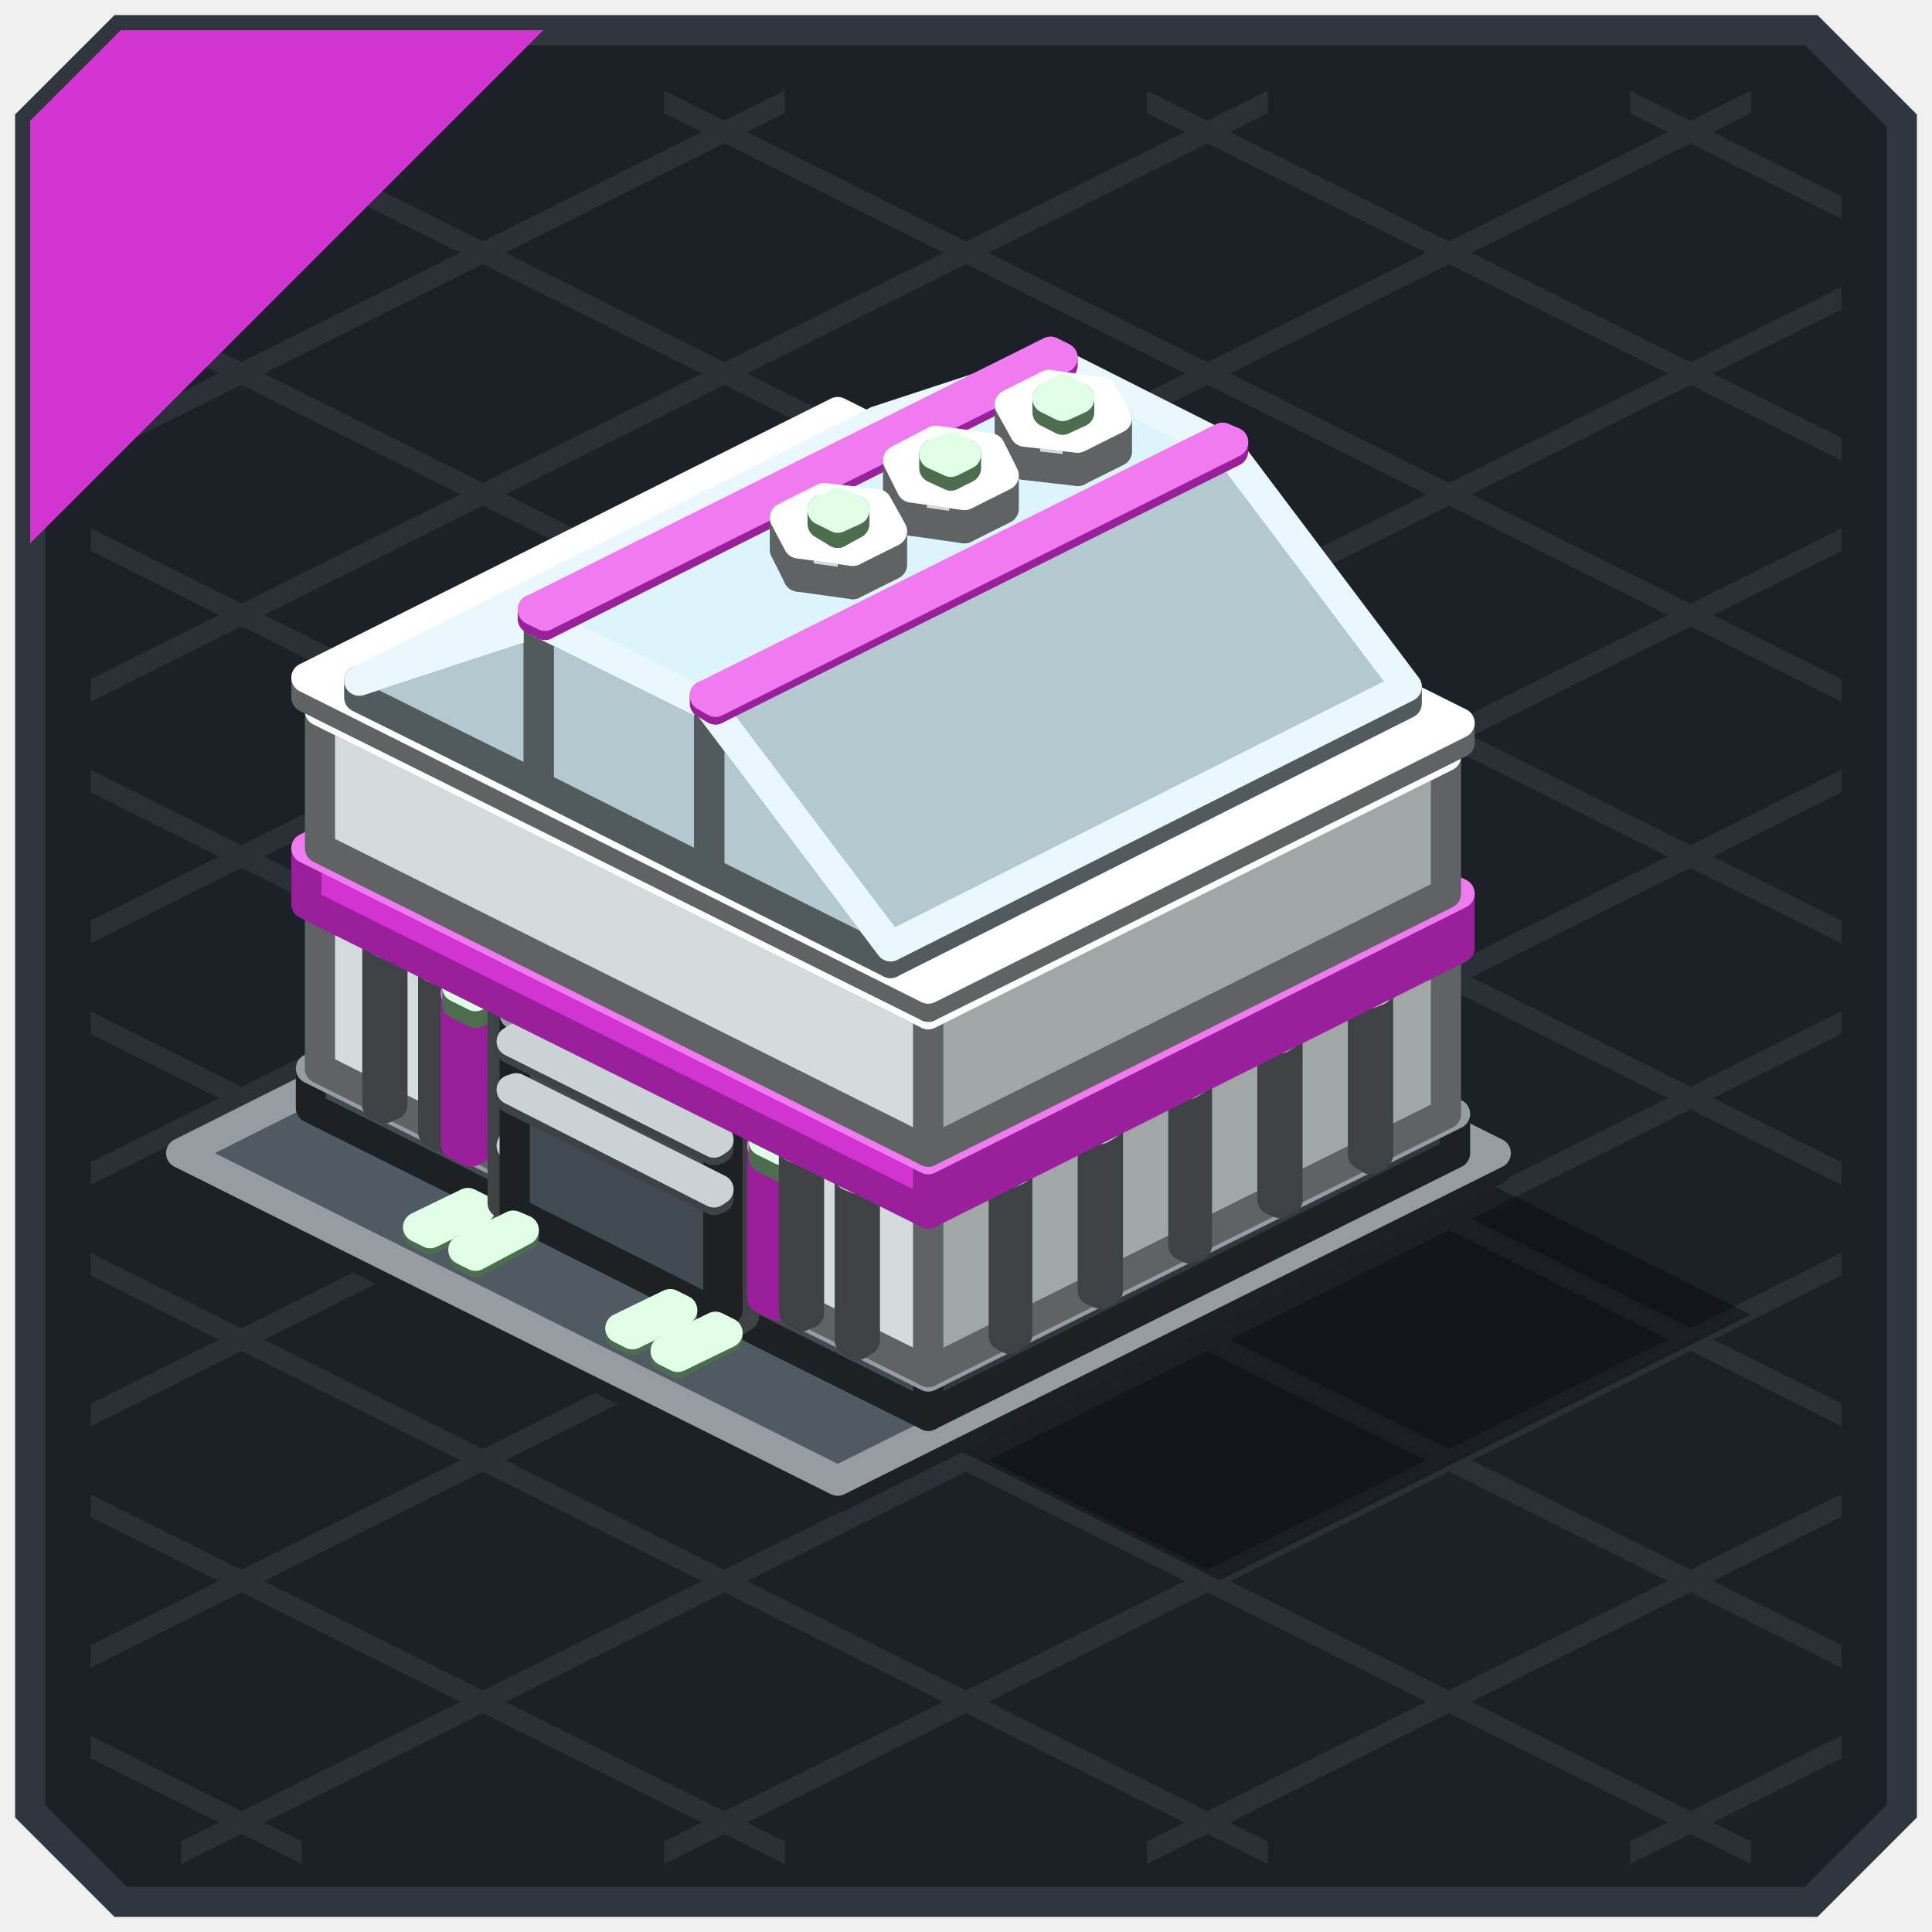
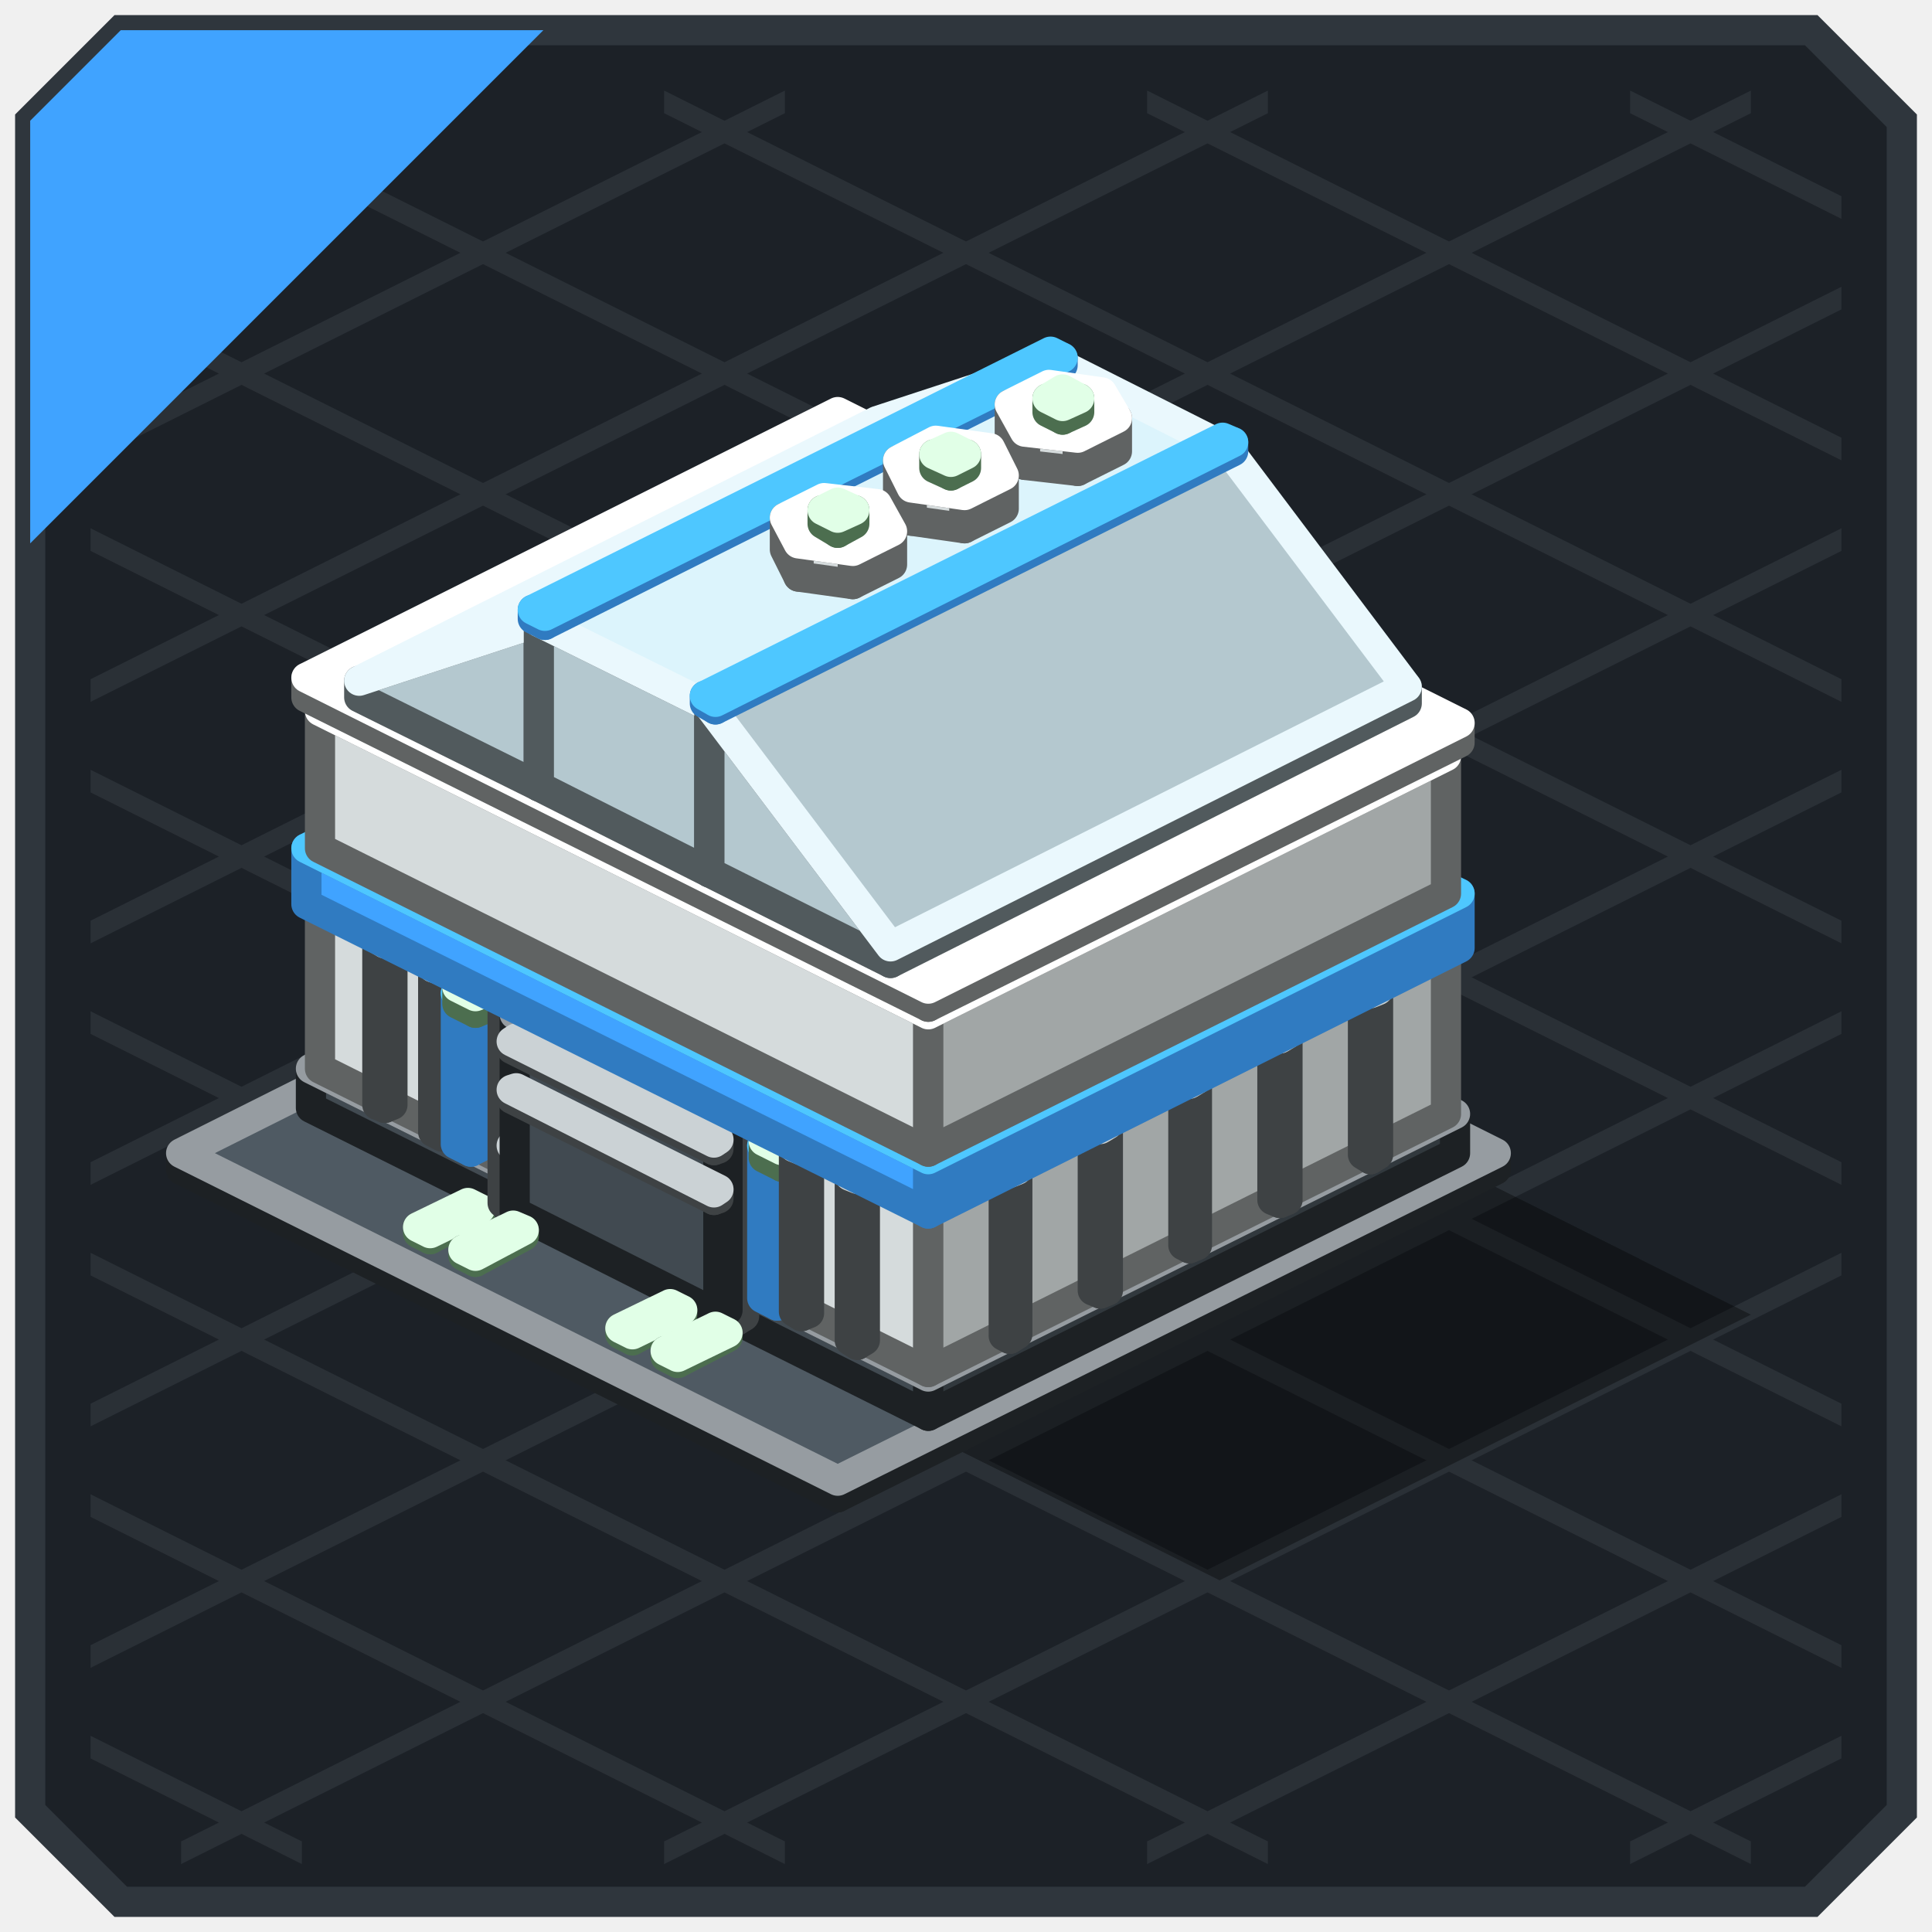
<svg xmlns="http://www.w3.org/2000/svg" width="128" height="128" viewBox="0 0 128 128">
  <g stroke-width="2">
    <polygon points="8,2 120,2 126,8 126,120 120,126 8,126 2,120 2,8" fill="#1C2127" stroke="#2F363D" />
  </g>
  <g>
    <polygon points="108,6 122,13 122,14.5 108,7.5" fill="#2A3036" />
    <polygon points="76,6 122,29 122,30.5 76,7.5" fill="#2A3036" />
    <polygon points="44,6 122,45 122,46.5 44,7.5" fill="#2A3036" />
    <polygon points="12,6 122,61 122,62.5 12,7.5" fill="#2A3036" />
    <polygon points="6,19 122,77 122,78.5 6,20.5" fill="#2A3036" />
    <polygon points="6,35 122,93 122,94.5 6,36.5" fill="#2A3036" />
    <polygon points="6,51 122,109 122,110.5 6,52.5" fill="#2A3036" />
    <polygon points="6,67 116,122 116,123.5 6,68.5" fill="#2A3036" />
    <polygon points="6,83 84,122 84,123.5 6,84.5" fill="#2A3036" />
    <polygon points="6,99 52,122 52,123.5 6,100.5" fill="#2A3036" />
    <polygon points="6,115 20,122 20,123.5 6,116.5" fill="#2A3036" />
    <polygon points="6,13 20,6 20,7.5 6,14.5" fill="#2A3036" />
    <polygon points="6,29 52,6 52,7.5 6,30.5" fill="#2A3036" />
    <polygon points="6,45 84,6 84,7.5 6,46.5" fill="#2A3036" />
    <polygon points="6,61 116,6 116,7.5 6,62.5" fill="#2A3036" />
    <polygon points="6,77 122,19 122,20.5 6,78.5" fill="#2A3036" />
    <polygon points="6,93 122,35 122,36.5 6,94.5" fill="#2A3036" />
    <polygon points="6,109 122,51 122,52.5 6,110.5" fill="#2A3036" />
    <polygon points="12,122 122,67 122,68.5 12,123.5" fill="#2A3036" />
    <polygon points="44,122 122,83 122,84.5 44,123.5" fill="#2A3036" />
    <polygon points="76,122 122,99 122,100.5 76,123.5" fill="#2A3036" />
    <polygon points="108,122 122,115 122,116.5 108,123.5" fill="#2A3036" />
  </g>
  <g>
-     <polygon points="8,2 36,2 2,36 2,8" fill="#D234D2" />
+     <polygon points="8,2 36,2 2,36 2,8" fill="#40A3FF" />
  </g>
  <g opacity="0.35">
    <polygon points="55.5,55.7 99.8,77.8 56.2,99.6 12,77.5" fill="#000000" />
    <polygon points="56.2,57.4 98.8,78.6 63.9,96.1 21.4,74.8" fill="#000000" />
    <polygon points="57.9,58.5 105.3,82.2 71,99.4 23.6,75.7" fill="#000000" />
    <polygon points="65.1,61.7 108.6,83.4 73.4,101 29.9,79.2" fill="#000000" />
    <polygon points="67.5,63.3 113.7,86.4 79.4,103.5 33.2,80.4" fill="#000000" />
    <polygon points="73.4,66.9 113.1,86.7 80,103.2 40.3,83.4" fill="#000000" />
    <polygon points="74,66.1 116,87.1 80.8,104.7 38.8,83.7" fill="#000000" />
    <polygon points="93.2,81.1 100.8,84.9 100.3,85.2 92.7,81.4" fill="#000000" />
    <polygon points="87.2,84.1 94.9,87.9 94.3,88.2 86.7,84.4" fill="#000000" />
    <polygon points="81.3,87.1 88.9,90.9 88.4,91.2 80.8,87.4" fill="#000000" />
    <polygon points="75.3,90.1 82.9,93.9 82.4,94.1 74.8,90.3" fill="#000000" />
    <polygon points="69.4,93.1 77,96.9 76.4,97.1 68.8,93.3" fill="#000000" />
    <polygon points="27.8,77.8 35.5,81.6 35.1,81.8 27.4,78" fill="#000000" />
    <polygon points="31.6,79.6 39.2,83.5 38.8,83.7 31.1,79.9" fill="#000000" />
    <polygon points="55.4,91.6 63.1,95.4 62.7,95.6 55,91.8" fill="#000000" />
    <polygon points="59.1,93.4 66.8,97.3 66.4,97.5 58.7,93.7" fill="#000000" />
    <polygon points="77.4,68.3 96.5,77.8 62.2,94.9 43.1,85.4" fill="#000000" />
    <polygon points="89.3,74.2 107.8,83.5 73.5,100.6 55,91.4" fill="#000000" />
    <polygon points="100.6,79.9 113.3,86.2 79,103.4 66.4,97" fill="#000000" />
    <polygon points="96.1,77.6 97.2,78.2 62.9,95.3 61.8,94.8" fill="#000000" />
    <polygon points="107.4,83.3 108.5,83.8 74.2,101 73.1,100.4" fill="#000000" />
    <polygon points="96,81.5 99.5,81.9 100.9,82.7 101.9,84.4 99.3,85.7 95.8,85.2 94.3,84.5 93.4,82.8" fill="#000000" />
    <polygon points="98.3,83.4 100,84.3 98.9,84.8 97.3,84" fill="#000000" />
    <polygon points="88.5,85.2 92,85.7 93.5,86.4 94.4,88.2 91.8,89.4 88.3,89 86.9,88.3 85.9,86.5" fill="#000000" />
    <polygon points="90.9,87.2 92.5,88 91.5,88.5 89.9,87.7" fill="#000000" />
    <polygon points="81.1,88.9 84.6,89.4 86,90.1 87,91.9 84.4,93.2 80.9,92.7 79.4,92 78.5,90.2" fill="#000000" />
    <polygon points="83.4,90.9 85.1,91.7 84,92.2 82.4,91.4" fill="#000000" />
    <polygon points="34.5,80.9 58.8,93.1 58.4,93.3 34,81.2" fill="#000000" />
    <polygon points="35.5,81.5 57.5,92.5 56.9,92.8 34.9,81.8" fill="#000000" />
    <polygon points="37.6,83.1 51.3,90 51,90.1 37.3,83.2" fill="#000000" />
    <polygon points="39.9,84.3 53.7,91.2 53.4,91.3 39.6,84.4" fill="#000000" />
    <polygon points="42.1,85.3 55.9,92.2 55.6,92.4 41.8,85.5" fill="#000000" />
    <polygon points="33.2,80.4 40.8,84.2 40.2,84.5 32.6,80.7" fill="#000000" />
    <polygon points="39.1,83.3 41,84.2 40.6,84.4 38.7,83.5" fill="#000000" />
    <polygon points="53.4,90.5 61,94.3 60.5,94.6 52.8,90.8" fill="#000000" />
    <polygon points="59.4,93.4 61.3,94.4 60.9,94.6 59,93.6" fill="#000000" />
    <polygon points="31.7,81.5 32.7,82 29.4,83.6 28.4,83.1" fill="#000000" />
    <polygon points="34.7,83 35.7,83.5 32.4,85.1 31.4,84.6" fill="#000000" />
    <polygon points="45.1,88.2 46.1,88.7 42.8,90.3 41.9,89.9" fill="#000000" />
    <polygon points="48.1,89.7 49.1,90.2 45.8,91.8 44.8,91.3" fill="#000000" />
  </g>
  <g stroke-width="2" stroke-linejoin="round">
    <polygon points="55.5,99.2 12,77.5 12,76.4 55.5,98.1" fill="#414A51" stroke="#1D2124" />
    <polygon points="99.1,77.5 55.5,99.2 55.5,98.1 99.1,76.4" fill="#31383D" stroke="#1D2124" />
    <polygon points="55.5,98.1 12,76.4 55.5,54.6 99.1,76.4" fill="#4F5A63" stroke="#969CA1" />
    <polygon points="61.5,93.8 20.6,73.4 20.6,70.8 61.5,91.2" fill="#414A51" stroke="#1D2124" />
    <polygon points="96.4,76.4 61.5,93.8 61.5,91.2 96.4,73.8" fill="#31383D" stroke="#1D2124" />
    <polygon points="61.5,91.2 20.6,70.8 55.5,53.4 96.4,73.8" fill="#4F5A63" stroke="#969CA1" />
    <polygon points="61.5,90.9 21.2,70.8 21.2,59.9 61.5,80" fill="#D5DBDC" stroke="#606363" />
    <polygon points="95.8,73.8 61.5,90.9 61.5,80 95.8,62.8" fill="#A1A6A6" stroke="#606363" />
    <polygon points="61.5,80 21.2,59.9 55.5,42.7 95.8,62.8" fill="#FFFFFF" stroke="#FFFFFF" />
    <polygon points="25.5,73.4 25,73.2 25,62.2 25.5,62.5" fill="#8A9398" stroke="#3E4244" />
    <polygon points="26,73.2 25.5,73.4 25.5,62.5 26,62.2" fill="#686F73" stroke="#3E4244" />
    <polygon points="25.5,62.5 25,62.2 25.5,62 26,62.2" fill="#A8B3B9" stroke="#CBD2D5" />
    <polygon points="29.3,75.3 28.7,75 28.7,64.1 29.3,64.3" fill="#8A9398" stroke="#3E4244" />
    <polygon points="29.7,75.1 29.3,75.3 29.3,64.3 29.7,64.1" fill="#686F73" stroke="#3E4244" />
    <polygon points="29.3,64.3 28.7,64.1 29.2,63.8 29.7,64.1" fill="#A8B3B9" stroke="#CBD2D5" />
-     <polygon points="31.2,76.3 30.2,75.8 30.2,65.8 31.2,66.3" fill="#D234D2" stroke="#9A1F9A" />
-     <polygon points="31.8,76 31.2,76.3 31.2,66.3 31.8,66" fill="#9A1F9A" stroke="#9A1F9A" />
-     <polygon points="31.2,66.3 30.2,65.8 30.8,65.5 31.8,66" fill="#F07AF0" stroke="#F07AF0" />
+     <polygon points="31.2,76.3 30.2,75.8 30.2,65.8 31.2,66.3" fill="#40A3FF" stroke="#307BC1" />
+     <polygon points="31.8,76 31.2,76.3 31.2,66.3 31.8,66" fill="#307BC1" stroke="#307BC1" />
+     <polygon points="31.2,66.3 30.2,65.8 30.8,65.5 31.8,66" fill="#4EC7FF" stroke="#4EC7FF" />
    <polygon points="28.5,82.1 27.7,81.7 27.7,81.3 28.5,81.7" fill="#A8F5B0" stroke="#4C6E4F" />
    <polygon points="31.8,80.4 28.5,82.1 28.5,81.7 31.8,80.1" fill="#7FB985" stroke="#4C6E4F" />
    <polygon points="28.5,81.7 27.7,81.3 31,79.7 31.8,80.1" fill="#CDFFD7" stroke="#E1FFE7" />
    <polygon points="90.8,76.8 90.3,76.5 90.3,65.6 90.8,65.8" fill="#8A9398" stroke="#3E4244" />
    <polygon points="91.3,76.5 90.8,76.8 90.8,65.8 91.3,65.6" fill="#686F73" stroke="#3E4244" />
    <polygon points="90.8,65.8 90.3,65.6 90.8,65.3 91.3,65.6" fill="#A8B3B9" stroke="#CBD2D5" />
    <polygon points="31.5,67.1 30.3,66.5 30.3,65.4 31.5,66" fill="#A8F5B0" stroke="#4C6E4F" />
    <polygon points="32,66.9 31.5,67.1 31.5,66 32,65.8" fill="#7FB985" stroke="#4C6E4F" />
    <polygon points="31.5,66 30.3,65.4 30.8,65.2 32,65.8" fill="#CDFFD7" stroke="#E1FFE7" />
    <polygon points="84.8,79.7 84.3,79.5 84.3,68.6 84.8,68.8" fill="#8A9398" stroke="#3E4244" />
    <polygon points="85.3,79.5 84.8,79.7 84.8,68.8 85.3,68.5" fill="#686F73" stroke="#3E4244" />
    <polygon points="84.8,68.8 84.3,68.6 84.9,68.3 85.3,68.5" fill="#A8B3B9" stroke="#CBD2D5" />
    <polygon points="48.8,87.5 33.3,79.7 33.3,66.2 48.8,74" fill="#8A9398" stroke="#3E4244" />
    <polygon points="49.3,87.2 48.8,87.5 48.8,74 49.3,73.7" fill="#686F73" stroke="#3E4244" />
    <polygon points="48.8,74 33.3,66.2 33.8,66 49.3,73.7" fill="#A8B3B9" stroke="#CBD2D5" />
    <polygon points="47.3,83.2 33.9,76.4 33.9,75.9 47.3,82.6" fill="#8A9398" stroke="#3E4244" />
    <polygon points="47.6,83 47.3,83.2 47.3,82.6 47.6,82.5" fill="#686F73" stroke="#3E4244" />
    <polygon points="47.3,82.6 33.9,75.9 34.2,75.7 47.6,82.5" fill="#A8B3B9" stroke="#CBD2D5" />
    <polygon points="47.6,87.1 34.1,80.3 34.1,67.2 47.6,73.9" fill="#414A51" stroke="#1D2124" />
    <polygon points="48.2,86.8 47.6,87.1 47.6,73.9 48.2,73.6" fill="#31383D" stroke="#1D2124" />
    <polygon points="47.6,73.9 34.1,67.2 34.7,66.9 48.2,73.6" fill="#4F5A63" stroke="#969CA1" />
    <polygon points="31.5,83.6 30.7,83.2 30.7,82.8 31.5,83.2" fill="#A8F5B0" stroke="#4C6E4F" />
    <polygon points="34.7,81.9 31.5,83.6 31.5,83.2 34.7,81.5" fill="#7FB985" stroke="#4C6E4F" />
    <polygon points="31.5,83.2 30.7,82.8 34,81.2 34.7,81.5" fill="#CDFFD7" stroke="#E1FFE7" />
    <polygon points="47.3,79.5 33.9,72.8 33.9,72.2 47.3,79" fill="#8A9398" stroke="#3E4244" />
    <polygon points="47.6,79.4 47.3,79.5 47.3,79 47.6,78.8" fill="#686F73" stroke="#3E4244" />
    <polygon points="47.3,79 33.9,72.2 34.2,72.1 47.6,78.8" fill="#A8B3B9" stroke="#CBD2D5" />
    <polygon points="47.3,76.2 33.9,69.5 33.9,69 47.3,75.7" fill="#8A9398" stroke="#3E4244" />
    <polygon points="47.6,76.1 47.3,76.2 47.3,75.7 47.6,75.5" fill="#686F73" stroke="#3E4244" />
    <polygon points="47.3,75.7 33.9,69 34.2,68.8 47.6,75.5" fill="#A8B3B9" stroke="#CBD2D5" />
    <polygon points="78.8,82.7 78.4,82.5 78.4,71.6 78.8,71.8" fill="#8A9398" stroke="#3E4244" />
    <polygon points="79.3,82.5 78.8,82.7 78.8,71.8 79.3,71.5" fill="#686F73" stroke="#3E4244" />
    <polygon points="78.8,71.8 78.4,71.6 78.9,71.3 79.3,71.5" fill="#A8B3B9" stroke="#CBD2D5" />
    <polygon points="41.9,88.8 41.1,88.4 41.1,88 41.9,88.4" fill="#A8F5B0" stroke="#4C6E4F" />
    <polygon points="45.2,87.1 41.9,88.8 41.9,88.4 45.2,86.8" fill="#7FB985" stroke="#4C6E4F" />
    <polygon points="41.9,88.4 41.1,88 44.4,86.4 45.2,86.8" fill="#CDFFD7" stroke="#E1FFE7" />
    <polygon points="44.9,90.3 44.1,89.9 44.1,89.5 44.9,89.9" fill="#A8F5B0" stroke="#4C6E4F" />
    <polygon points="48.2,88.6 44.9,90.3 44.9,89.9 48.2,88.3" fill="#7FB985" stroke="#4C6E4F" />
    <polygon points="44.9,89.9 44.1,89.5 47.4,87.9 48.2,88.3" fill="#CDFFD7" stroke="#E1FFE7" />
    <polygon points="72.9,85.7 72.4,85.5 72.4,74.5 72.9,74.8" fill="#8A9398" stroke="#3E4244" />
    <polygon points="73.4,85.5 72.9,85.7 72.9,74.8 73.4,74.5" fill="#686F73" stroke="#3E4244" />
    <polygon points="72.9,74.8 72.4,74.5 72.9,74.3 73.4,74.5" fill="#A8B3B9" stroke="#CBD2D5" />
-     <polygon points="51.5,86.5 50.5,86 50.5,75.9 51.5,76.4" fill="#D234D2" stroke="#9A1F9A" />
-     <polygon points="52.1,86.2 51.5,86.5 51.5,76.4 52.1,76.1" fill="#9A1F9A" stroke="#9A1F9A" />
-     <polygon points="51.5,76.4 50.5,75.9 51.1,75.6 52.1,76.1" fill="#F07AF0" stroke="#F07AF0" />
+     <polygon points="51.5,86.5 50.5,86 50.5,75.9 51.5,76.4" fill="#40A3FF" stroke="#307BC1" />
+     <polygon points="52.1,86.2 51.5,86.5 51.5,76.4 52.1,76.1" fill="#307BC1" stroke="#307BC1" />
+     <polygon points="51.5,76.4 50.5,75.9 51.1,75.6 52.1,76.1" fill="#4EC7FF" stroke="#4EC7FF" />
    <polygon points="51.8,77.3 50.6,76.7 50.6,75.6 51.8,76.2" fill="#A8F5B0" stroke="#4C6E4F" />
    <polygon points="52.3,77 51.8,77.3 51.8,76.2 52.3,76" fill="#7FB985" stroke="#4C6E4F" />
    <polygon points="51.8,76.2 50.6,75.6 51.1,75.4 52.3,76" fill="#CDFFD7" stroke="#E1FFE7" />
    <polygon points="53.1,87.2 52.6,86.9 52.6,76 53.1,76.2" fill="#8A9398" stroke="#3E4244" />
    <polygon points="53.6,87 53.1,87.2 53.1,76.2 53.6,76" fill="#686F73" stroke="#3E4244" />
    <polygon points="53.1,76.2 52.6,76 53,75.8 53.6,76" fill="#A8B3B9" stroke="#CBD2D5" />
    <polygon points="66.9,88.7 66.5,88.5 66.5,77.5 66.9,77.7" fill="#8A9398" stroke="#3E4244" />
    <polygon points="67.4,88.4 66.9,88.7 66.9,77.7 67.4,77.5" fill="#686F73" stroke="#3E4244" />
    <polygon points="66.9,77.7 66.5,77.5 67,77.3 67.4,77.5" fill="#A8B3B9" stroke="#CBD2D5" />
    <polygon points="56.8,89.1 56.3,88.8 56.3,77.9 56.8,78.1" fill="#8A9398" stroke="#3E4244" />
    <polygon points="57.3,88.8 56.8,89.1 56.8,78.1 57.3,77.9" fill="#686F73" stroke="#3E4244" />
    <polygon points="56.8,78.1 56.3,77.9 56.8,77.6 57.3,77.9" fill="#A8B3B9" stroke="#CBD2D5" />
-     <polygon points="61.5,80.4 20.3,59.9 20.3,56.2 61.5,76.8" fill="#D234D2" stroke="#9A1F9A" />
-     <polygon points="96.7,62.8 61.5,80.4 61.5,76.8 96.7,59.2" fill="#9A1F9A" stroke="#9A1F9A" />
-     <polygon points="61.5,76.8 20.3,56.2 55.5,38.6 96.7,59.2" fill="#F07AF0" stroke="#F07AF0" />
+     <polygon points="61.5,80.4 20.3,59.9 20.3,56.2 61.5,76.8" fill="#40A3FF" stroke="#307BC1" />
+     <polygon points="96.7,62.8 61.5,80.4 61.5,76.8 96.7,59.2" fill="#307BC1" stroke="#307BC1" />
+     <polygon points="61.5,76.8 20.3,56.2 55.5,38.6 96.7,59.2" fill="#4EC7FF" stroke="#4EC7FF" />
    <polygon points="61.5,76.3 21.2,56.2 21.2,47.1 61.5,67.2" fill="#D5DBDC" stroke="#606363" />
    <polygon points="95.8,59.2 61.5,76.3 61.5,67.2 95.8,50.1" fill="#A1A6A6" stroke="#606363" />
    <polygon points="61.5,67.2 21.2,47.1 55.5,29.9 95.8,50.1" fill="#FFFFFF" stroke="#FFFFFF" />
-     <polygon points="61.5,66.6 22.4,47.1 22.4,46.2 61.5,65.7" fill="#D234D2" stroke="#9A1F9A" />
-     <polygon points="94.6,50.1 61.5,66.6 61.5,65.7 94.6,49.2" fill="#9A1F9A" stroke="#9A1F9A" />
-     <polygon points="61.5,65.7 22.4,46.2 55.5,29.6 94.6,49.2" fill="#F07AF0" stroke="#F07AF0" />
+     <polygon points="61.5,66.6 22.4,47.1 22.4,46.2 61.5,65.7" fill="#40A3FF" stroke="#307BC1" />
+     <polygon points="94.6,50.1 61.5,66.6 61.5,65.7 94.6,49.2" fill="#307BC1" stroke="#307BC1" />
+     <polygon points="61.5,65.7 22.4,46.2 55.5,29.6 94.6,49.2" fill="#4EC7FF" stroke="#4EC7FF" />
    <polygon points="61.5,66.7 20.3,46.2 20.3,44.9 61.5,65.5" fill="#D5DBDC" stroke="#606363" />
    <polygon points="96.7,49.2 61.5,66.7 61.5,65.5 96.7,47.9" fill="#A1A6A6" stroke="#606363" />
    <polygon points="61.5,65.5 20.3,44.9 55.5,27.3 96.7,47.9" fill="#FFFFFF" stroke="#FFFFFF" />
    <polygon points="35.7,52.1 23.8,46.2 23.8,45.1 35.7,41.2" fill="#B4C8CF" stroke="#515A5D" />
    <polygon points="70,35 35.7,52.1 35.7,41.2 70,24" fill="#88979D" stroke="#515A5D" />
    <polygon points="35.7,41.2 23.8,45.1 58.1,27.9 70,24" fill="#DCF4FC" stroke="#EAF8FD" />
    <polygon points="47,57.8 35.7,52.1 35.7,41.2 47,46.8" fill="#B4C8CF" stroke="#515A5D" />
    <polygon points="81.3,40.6 47,57.8 47,46.8 81.3,29.7" fill="#88979D" stroke="#515A5D" />
    <polygon points="47,46.8 35.7,41.2 70,24 81.3,29.7" fill="#DCF4FC" stroke="#EAF8FD" />
-     <polygon points="36.1,41.4 35.3,41 35.3,40.4 36.1,40.8" fill="#D234D2" stroke="#9A1F9A" />
-     <polygon points="70.4,24.2 36.1,41.4 36.1,40.8 70.4,23.7" fill="#9A1F9A" stroke="#9A1F9A" />
-     <polygon points="36.1,40.8 35.3,40.4 69.6,23.3 70.4,23.7" fill="#F07AF0" stroke="#F07AF0" />
+     <polygon points="36.1,41.4 35.3,41 35.3,40.4 36.1,40.8" fill="#40A3FF" stroke="#307BC1" />
+     <polygon points="70.4,24.2 36.1,41.4 36.1,40.8 70.4,23.7" fill="#307BC1" stroke="#307BC1" />
+     <polygon points="36.1,40.8 35.3,40.4 69.6,23.3 70.4,23.7" fill="#4EC7FF" stroke="#4EC7FF" />
    <polygon points="71.4,31.2 67.9,30.8 67.9,28.6 71.4,29" fill="#D5DBDC" stroke="#606363" />
    <polygon points="67.9,30.8 66.9,29 66.9,26.8 67.9,28.6" fill="#D5DBDC" stroke="#606363" />
    <polygon points="74,29.9 71.4,31.2 71.4,29 74,27.7" fill="#A1A6A6" stroke="#606363" />
    <polygon points="71.4,29 67.9,28.6 66.9,26.8 69.5,25.5 73,26 74,27.7" fill="#FFFFFF" stroke="#FFFFFF" />
    <polygon points="70.4,27.8 69.4,27.3 69.4,26.4 70.4,26.9" fill="#A8F5B0" stroke="#4C6E4F" />
    <polygon points="71.5,27.3 70.4,27.8 70.4,26.9 71.5,26.4" fill="#7FB985" stroke="#4C6E4F" />
    <polygon points="70.4,26.9 69.4,26.4 70.4,25.8 71.5,26.4" fill="#CDFFD7" stroke="#E1FFE7" />
    <polygon points="63.9,35 60.4,34.5 60.4,32.3 63.9,32.8" fill="#D5DBDC" stroke="#606363" />
    <polygon points="60.4,34.5 59.5,32.7 59.5,30.5 60.4,32.3" fill="#D5DBDC" stroke="#606363" />
    <polygon points="66.5,33.7 63.9,35 63.9,32.8 66.5,31.5" fill="#A1A6A6" stroke="#606363" />
    <polygon points="63.9,32.8 60.4,32.3 59.5,30.5 62,29.2 65.6,29.7 66.5,31.5" fill="#FFFFFF" stroke="#FFFFFF" />
    <polygon points="63,31.5 61.9,31 61.9,30.1 63,30.6" fill="#A8F5B0" stroke="#4C6E4F" />
    <polygon points="64,31 63,31.5 63,30.6 64,30.1" fill="#7FB985" stroke="#4C6E4F" />
    <polygon points="63,30.6 61.9,30.1 63,29.6 64,30.1" fill="#CDFFD7" stroke="#E1FFE7" />
    <polygon points="56.5,38.7 52.9,38.2 52.9,36 56.5,36.5" fill="#D5DBDC" stroke="#606363" />
    <polygon points="52.9,38.2 52,36.4 52,34.3 52.9,36" fill="#D5DBDC" stroke="#606363" />
    <polygon points="59.1,37.4 56.5,38.7 56.5,36.5 59.1,35.2" fill="#A1A6A6" stroke="#606363" />
    <polygon points="56.5,36.5 52.9,36 52,34.3 54.6,33 58.1,33.4 59.1,35.2" fill="#FFFFFF" stroke="#FFFFFF" />
    <polygon points="55.5,35.3 54.5,34.7 54.5,33.8 55.5,34.3" fill="#A8F5B0" stroke="#4C6E4F" />
    <polygon points="56.6,34.7 55.5,35.3 55.5,34.3 56.6,33.8" fill="#7FB985" stroke="#4C6E4F" />
    <polygon points="55.5,34.3 54.5,33.8 55.5,33.3 56.6,33.8" fill="#CDFFD7" stroke="#E1FFE7" />
    <polygon points="59,63.8 47,57.8 47,46.8 59,62.7" fill="#B4C8CF" stroke="#515A5D" />
    <polygon points="93.2,46.6 59,63.8 59,62.7 93.2,45.5" fill="#88979D" stroke="#515A5D" />
    <polygon points="59,62.7 47,46.8 81.3,29.7 93.2,45.5" fill="#B4C8CF" stroke="#EAF8FD" />
-     <polygon points="47.4,47 46.7,46.6 46.7,46.1 47.4,46.5" fill="#D234D2" stroke="#9A1F9A" />
-     <polygon points="81.7,29.9 47.4,47 47.4,46.5 81.7,29.3" fill="#9A1F9A" stroke="#9A1F9A" />
-     <polygon points="47.4,46.5 46.7,46.1 81,29 81.7,29.3" fill="#F07AF0" stroke="#F07AF0" />
+     <polygon points="47.4,47 46.7,46.6 46.7,46.1 47.4,46.5" fill="#40A3FF" stroke="#307BC1" />
+     <polygon points="81.7,29.9 47.4,47 47.4,46.5 81.7,29.3" fill="#307BC1" stroke="#307BC1" />
+     <polygon points="47.4,46.5 46.7,46.1 81,29 81.7,29.3" fill="#4EC7FF" stroke="#4EC7FF" />
  </g>
</svg>
